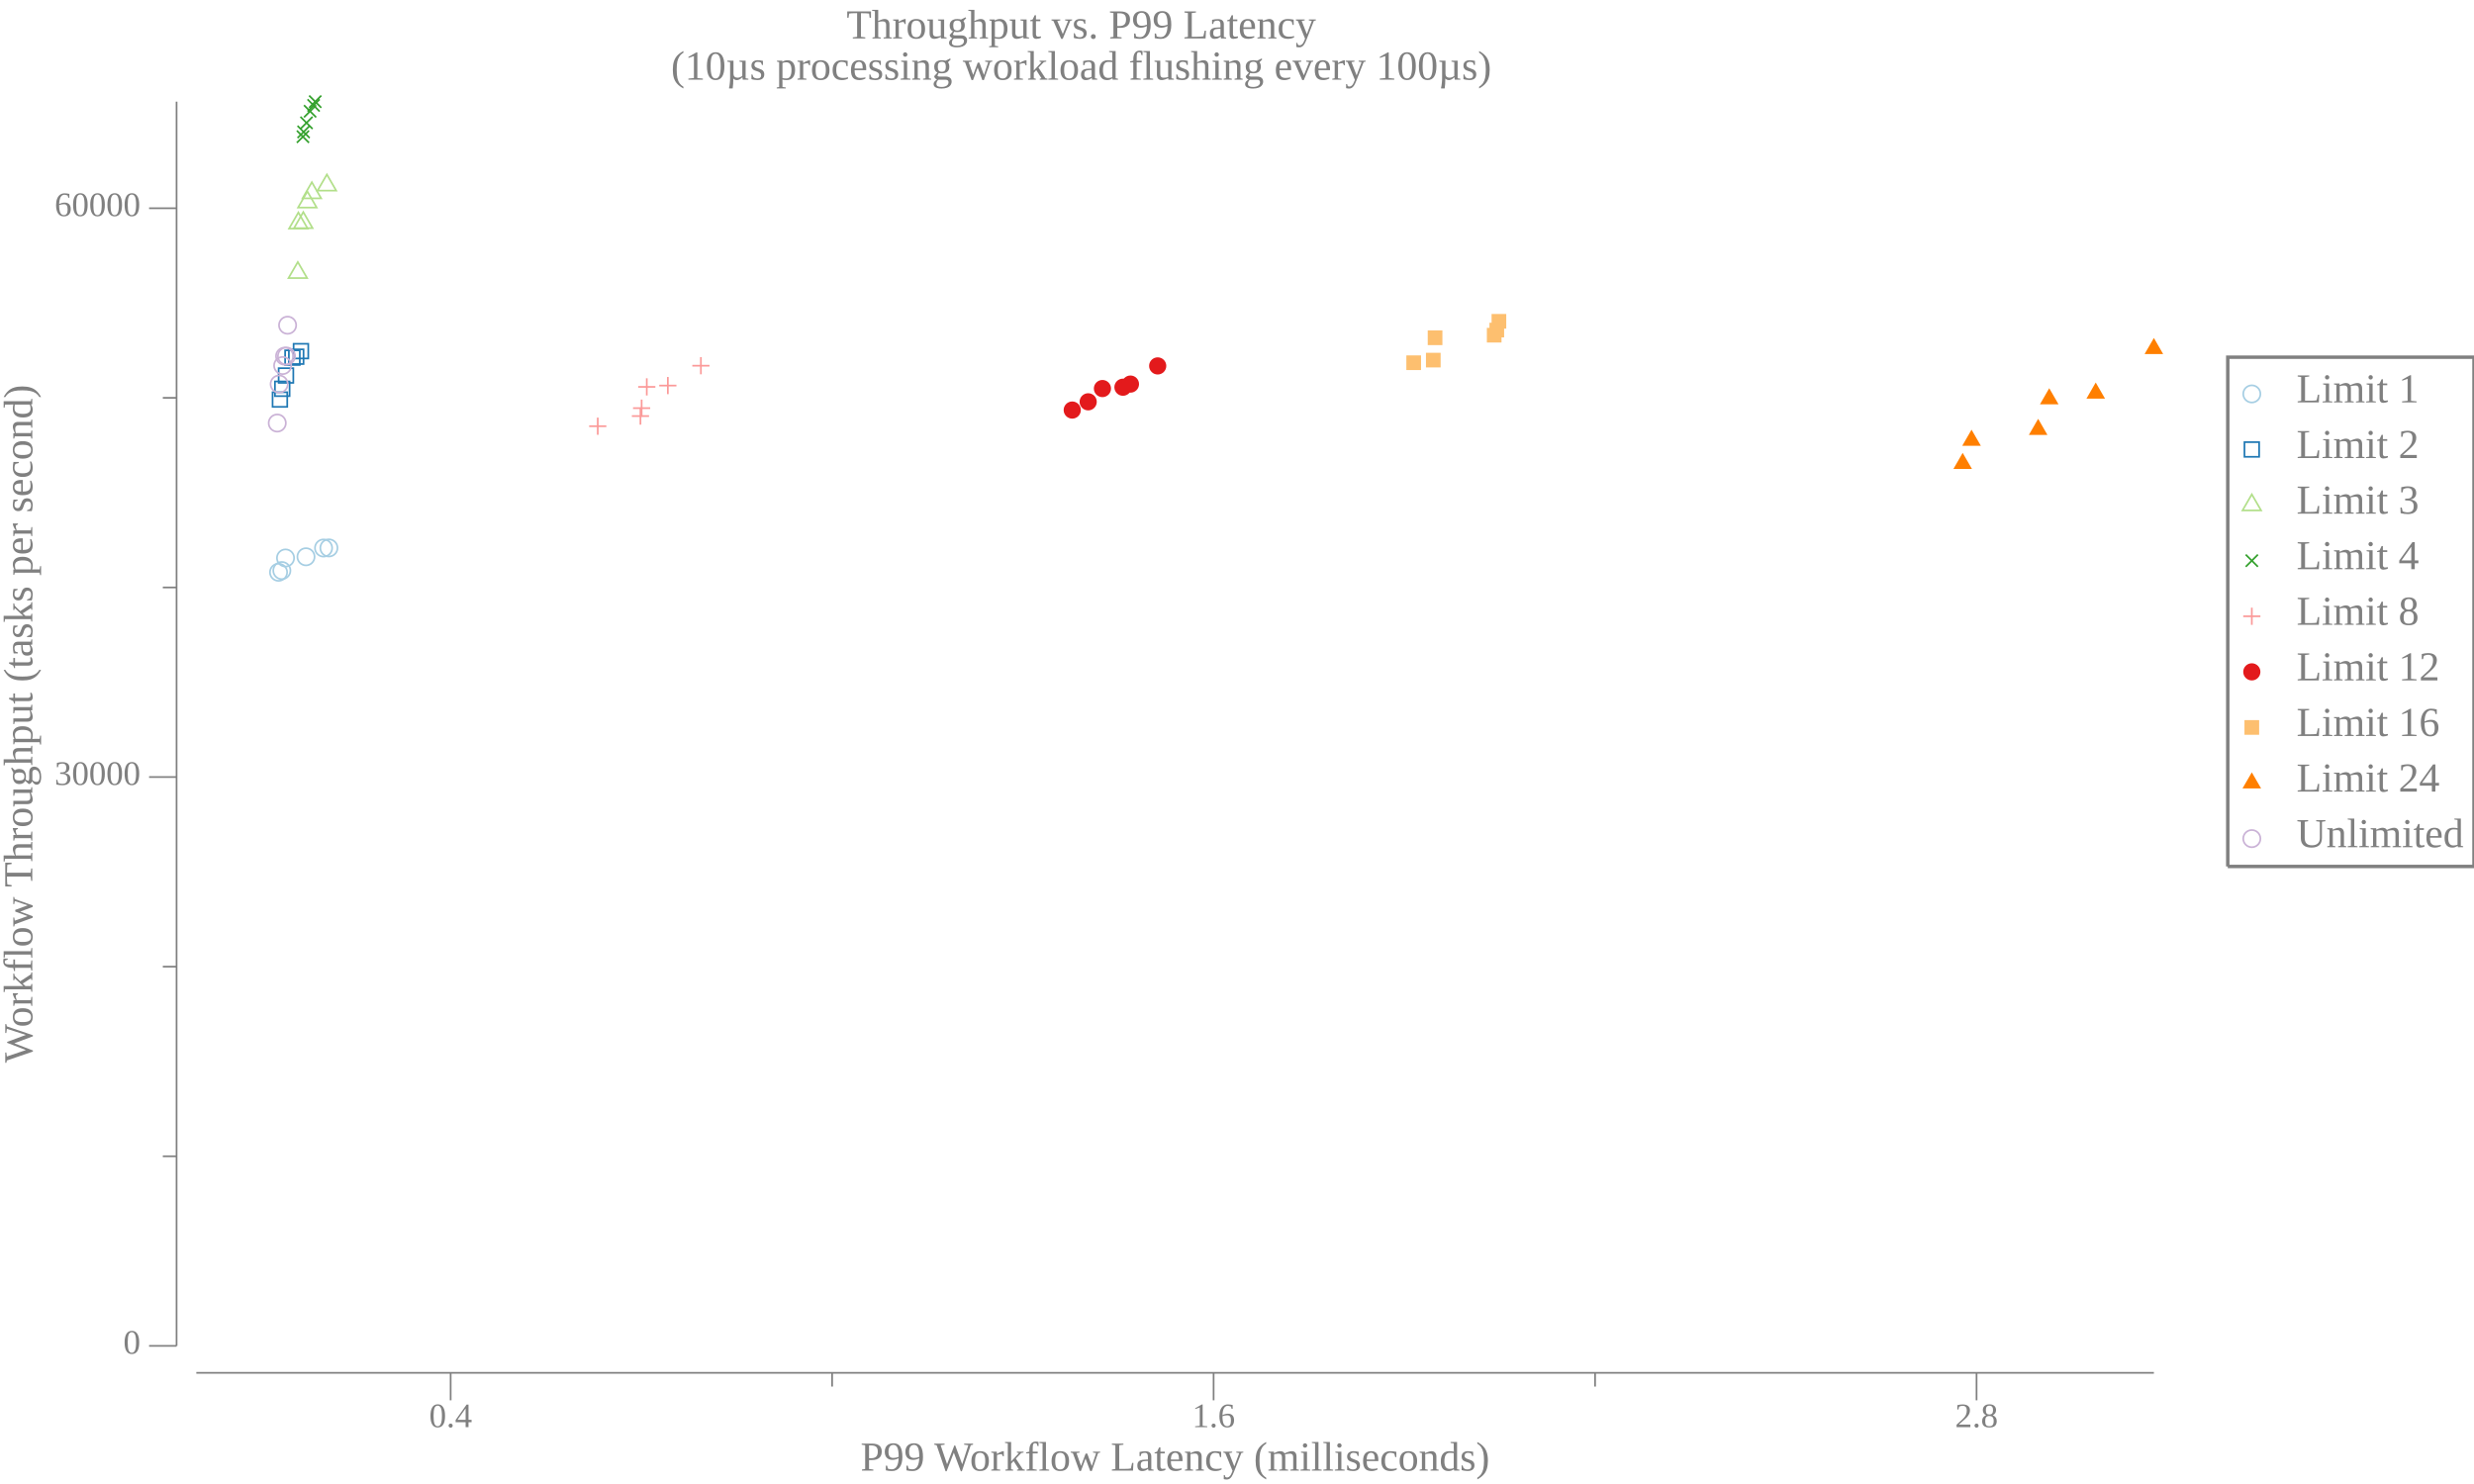
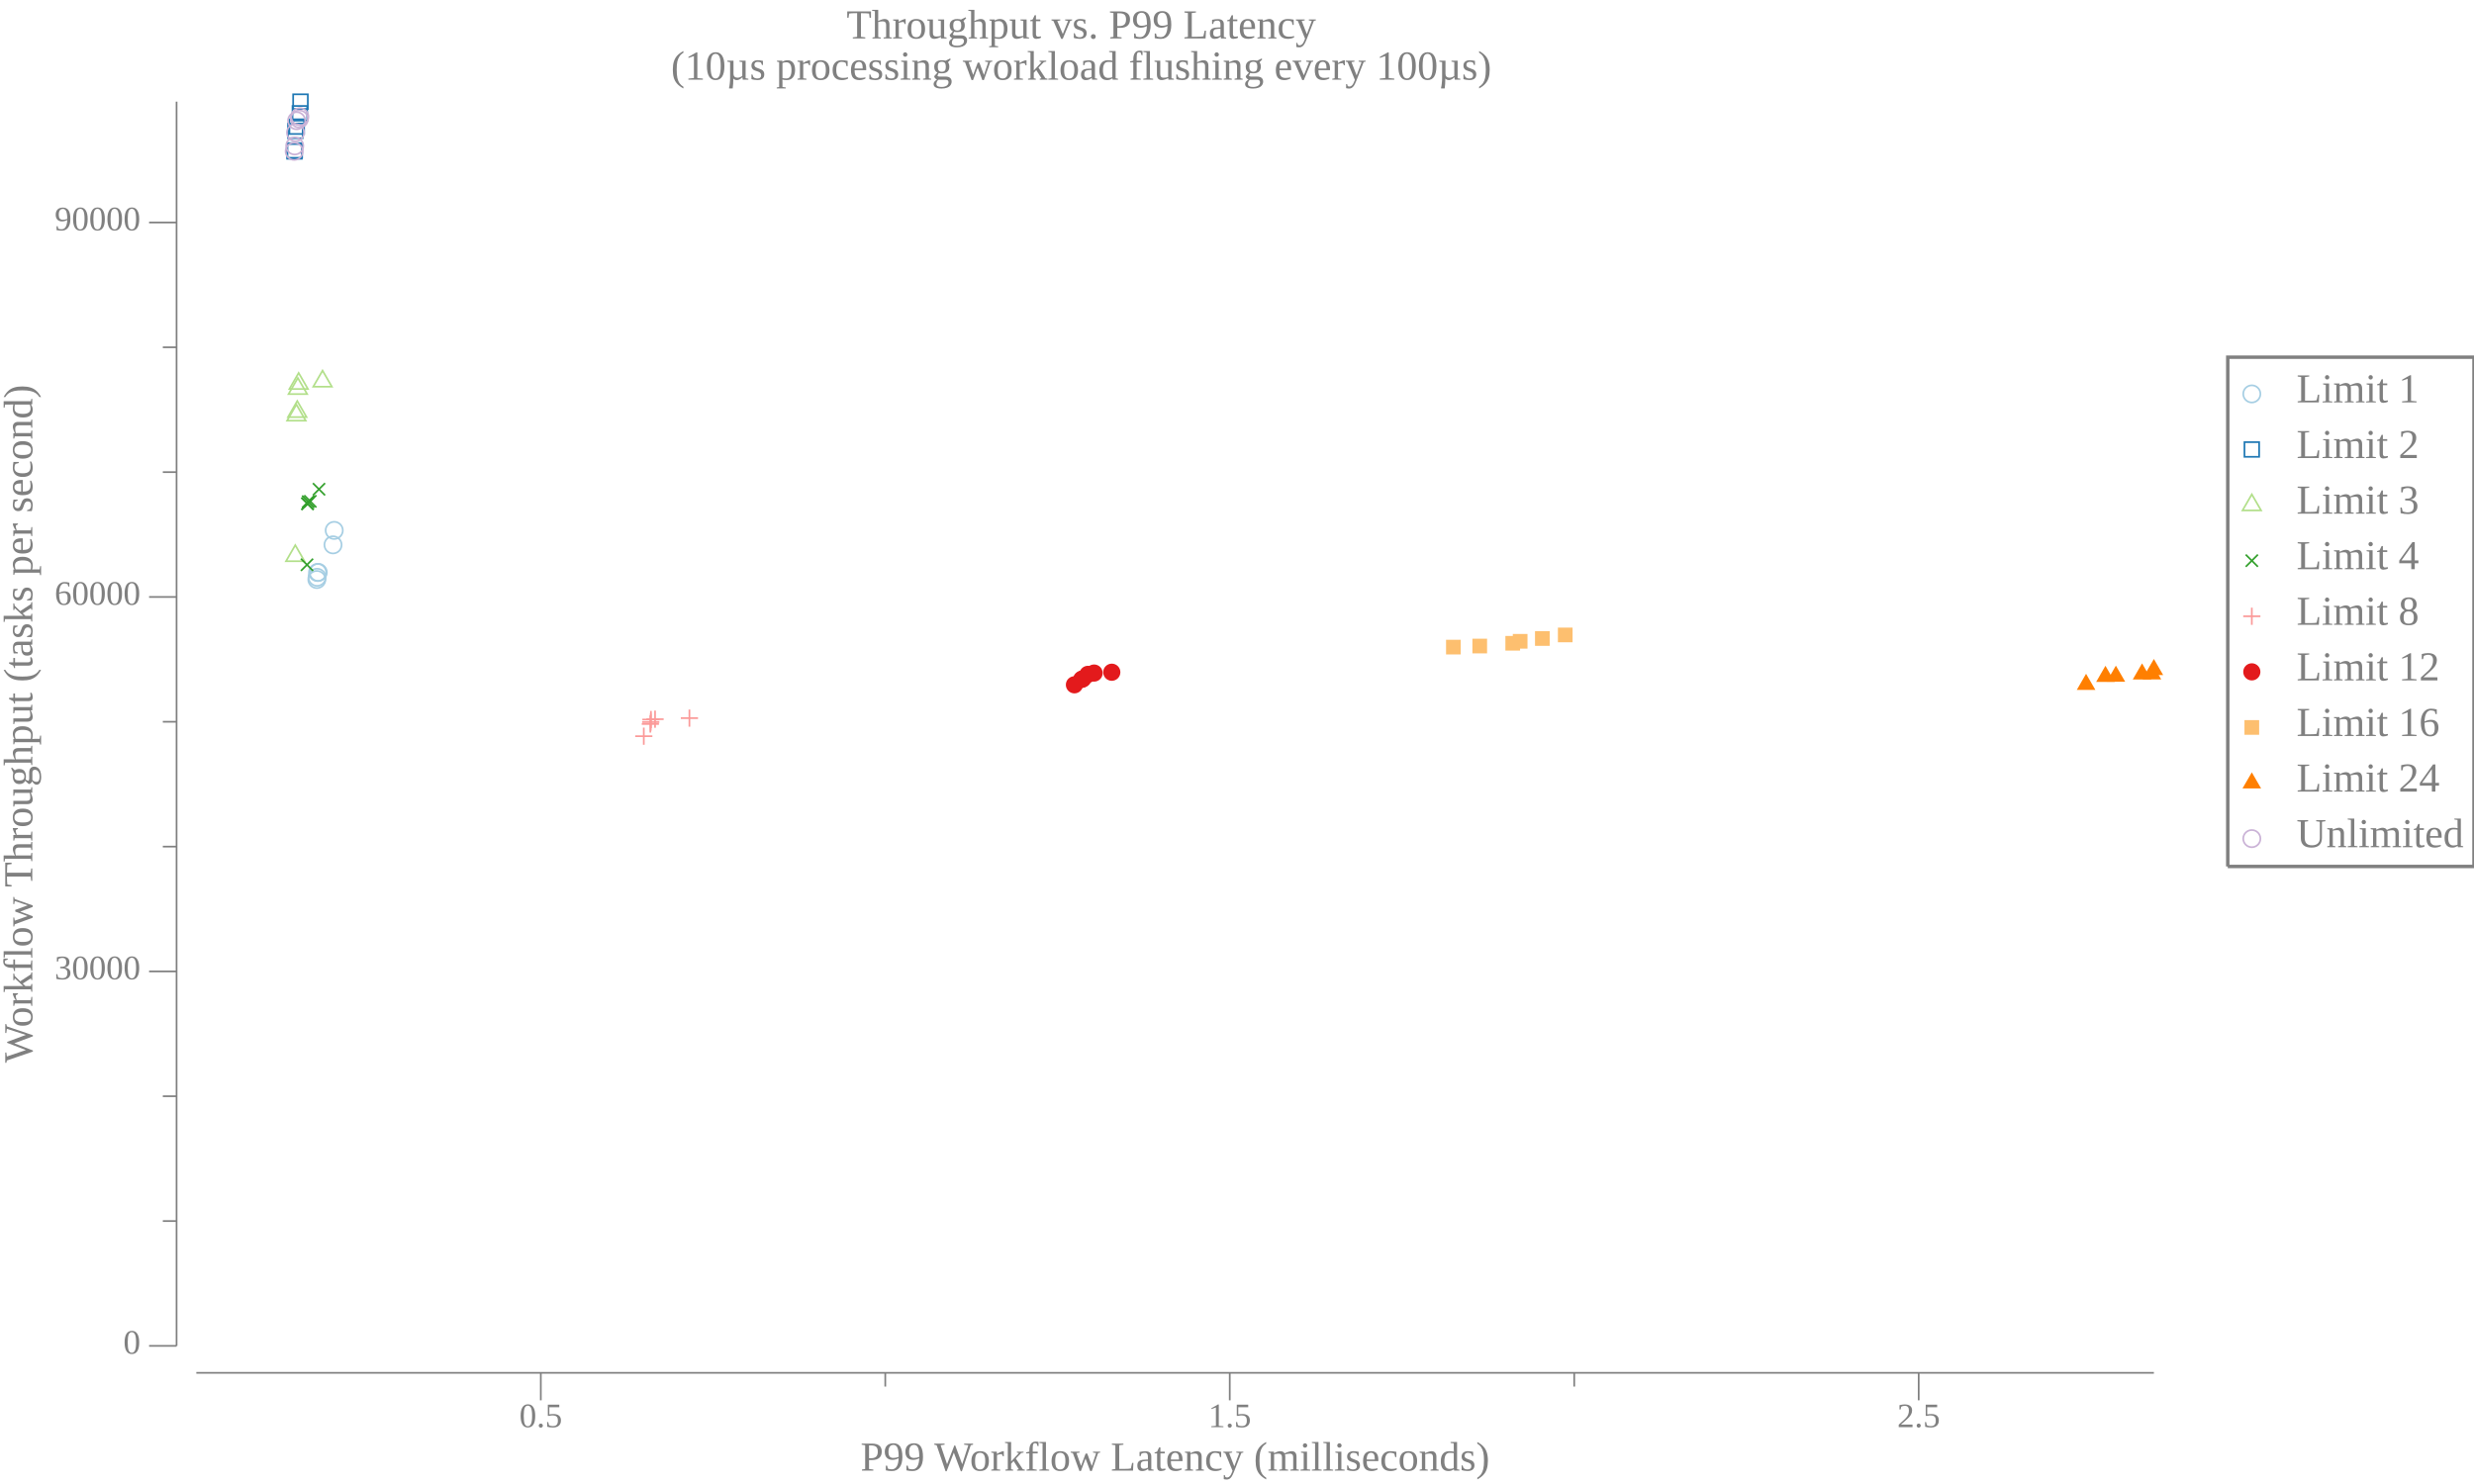
<svg xmlns="http://www.w3.org/2000/svg" width="720pt" height="432pt" viewBox="0 0 720 432">
  <g transform="scale(1, -1) translate(0, -432)">
    <path d="M657.84,317.33A2.5,2.5 0 1 1 652.84,317.33A2.5,2.5 0 1 1 657.84,317.33Z" style="fill:none;stroke:#A6CEE3;stroke-width:0.5" />
    <text x="668.34" y="-314.85" transform="scale(1, -1)" style="font-family:Liberation Serif;font-variant:normal;font-weight:normal;font-style:normal;font-size:12px;fill:#808080">Limit 1</text>
    <path d="M653.2,299.02L657.47,299.02L657.47,303.29L653.2,303.29Z" style="fill:none;stroke:#1F78B4;stroke-width:0.5" />
    <text x="668.34" y="-298.66" transform="scale(1, -1)" style="font-family:Liberation Serif;font-variant:normal;font-weight:normal;font-style:normal;font-size:12px;fill:#808080">Limit 2</text>
    <path d="M655.34,288.09L652.63,283.41L658.04,283.41Z" style="fill:none;stroke:#B2DF8A;stroke-width:0.5" />
    <text x="668.34" y="-282.48" transform="scale(1, -1)" style="font-family:Liberation Serif;font-variant:normal;font-weight:normal;font-style:normal;font-size:12px;fill:#808080">Limit 3</text>
    <path d="M653.57,267.02L657.11,270.55" style="fill:none;stroke:#33A02C;stroke-width:0.5" />
    <path d="M653.57,270.55L657.11,267.02" style="fill:none;stroke:#33A02C;stroke-width:0.5" />
    <text x="668.34" y="-266.3" transform="scale(1, -1)" style="font-family:Liberation Serif;font-variant:normal;font-weight:normal;font-style:normal;font-size:12px;fill:#808080">Limit 4</text>
    <path d="M655.34,255.1L655.34,250.1" style="fill:none;stroke:#FB9A99;stroke-width:0.5" />
    <path d="M652.84,252.6L657.84,252.6" style="fill:none;stroke:#FB9A99;stroke-width:0.5" />
    <text x="668.34" y="-250.11" transform="scale(1, -1)" style="font-family:Liberation Serif;font-variant:normal;font-weight:normal;font-style:normal;font-size:12px;fill:#808080">Limit 8</text>
    <path d="M657.84,236.42A2.5,2.5 0 1 1 652.84,236.42A2.5,2.5 0 1 1 657.84,236.42Z" style="fill:#E31A1C" />
    <text x="668.34" y="-233.93" transform="scale(1, -1)" style="font-family:Liberation Serif;font-variant:normal;font-weight:normal;font-style:normal;font-size:12px;fill:#808080">Limit 12</text>
    <path d="M653.2,218.1L657.47,218.1L657.47,222.37L653.2,222.37Z" style="fill:#FDBF6F" />
    <text x="668.34" y="-217.75" transform="scale(1, -1)" style="font-family:Liberation Serif;font-variant:normal;font-weight:normal;font-style:normal;font-size:12px;fill:#808080">Limit 16</text>
    <path d="M655.34,207.17L652.63,202.49L658.04,202.49Z" style="fill:#FF7F00" />
    <text x="668.34" y="-201.56" transform="scale(1, -1)" style="font-family:Liberation Serif;font-variant:normal;font-weight:normal;font-style:normal;font-size:12px;fill:#808080">Limit 24</text>
    <path d="M657.84,187.87A2.5,2.5 0 1 1 652.84,187.87A2.5,2.5 0 1 1 657.84,187.87Z" style="fill:none;stroke:#CAB2D6;stroke-width:0.5" />
    <text x="668.34" y="-185.38" transform="scale(1, -1)" style="font-family:Liberation Serif;font-variant:normal;font-weight:normal;font-style:normal;font-size:12px;fill:#808080">Unlimited</text>
    <path d="M648.34,179.77L648.34,328.02L720,328.02L720,179.77L648.34,179.77" style="fill:none;stroke:#808080" />
    <path d="M0,0L629.34,0L629.34,432L0,432Z" style="fill:#-8000000000000000-8000000000000000-8000000000000000;fill-opacity:0" />
    <text x="246.35" y="-420.81" transform="scale(1, -1)" style="font-family:Liberation Serif;font-variant:normal;font-weight:normal;font-style:normal;font-size:12px;fill:#808080">Throughput vs. P99 Latency</text>
    <text x="195.28" y="-408.81" transform="scale(1, -1)" style="font-family:Liberation Serif;font-variant:normal;font-weight:normal;font-style:normal;font-size:12px;fill:#808080">(10µs processing workload flushing every 100µs)</text>
    <text x="250.43" y="-3.902" transform="scale(1, -1)" style="font-family:Liberation Serif;font-variant:normal;font-weight:normal;font-style:normal;font-size:12px;fill:#808080">P99 Workflow Latency (milliseconds)</text>
-     <text x="124.9" y="-16.541" transform="scale(1, -1)" style="font-family:Liberation Serif;font-variant:normal;font-weight:normal;font-style:normal;font-size:10px;fill:#808080">0.4</text>
-     <text x="346.94" y="-16.541" transform="scale(1, -1)" style="font-family:Liberation Serif;font-variant:normal;font-weight:normal;font-style:normal;font-size:10px;fill:#808080">1.6</text>
-     <text x="568.98" y="-16.541" transform="scale(1, -1)" style="font-family:Liberation Serif;font-variant:normal;font-weight:normal;font-style:normal;font-size:10px;fill:#808080">2.8</text>
-     <path d="M131.15,24.363L131.15,32.363" style="fill:none;stroke:#808080;stroke-width:0.5" />
-     <path d="M353.19,24.363L353.19,32.363" style="fill:none;stroke:#808080;stroke-width:0.5" />
-     <path d="M575.23,24.363L575.23,32.363" style="fill:none;stroke:#808080;stroke-width:0.5" />
-     <path d="M242.17,28.363L242.17,32.363" style="fill:none;stroke:#808080;stroke-width:0.5" />
-     <path d="M464.21,28.363L464.21,32.363" style="fill:none;stroke:#808080;stroke-width:0.5" />
+     <text x="151.14" y="-16.541" transform="scale(1, -1)" style="font-family:Liberation Serif;font-variant:normal;font-weight:normal;font-style:normal;font-size:10px;fill:#808080">0.5</text>
+     <text x="351.64" y="-16.541" transform="scale(1, -1)" style="font-family:Liberation Serif;font-variant:normal;font-weight:normal;font-style:normal;font-size:10px;fill:#808080">1.5</text>
+     <text x="552.14" y="-16.541" transform="scale(1, -1)" style="font-family:Liberation Serif;font-variant:normal;font-weight:normal;font-style:normal;font-size:10px;fill:#808080">2.5</text>
+     <path d="M157.39,24.363L157.39,32.363" style="fill:none;stroke:#808080;stroke-width:0.5" />
+     <path d="M357.89,24.363L357.89,32.363" style="fill:none;stroke:#808080;stroke-width:0.5" />
+     <path d="M558.39,24.363L558.39,32.363" style="fill:none;stroke:#808080;stroke-width:0.5" />
+     <path d="M257.64,28.363L257.64,32.363" style="fill:none;stroke:#808080;stroke-width:0.5" />
+     <path d="M458.14,28.363L458.14,32.363" style="fill:none;stroke:#808080;stroke-width:0.5" />
    <path d="M57.135,32.363L626.84,32.363" style="fill:none;stroke:#808080;stroke-width:0.5" />
    <g transform="rotate(90)">
      <text x="122.59" y="9.387" transform="scale(1, -1)" style="font-family:Liberation Serif;font-variant:normal;font-weight:normal;font-style:normal;font-size:12px;fill:#808080">Workflow Throughput (tasks per second)</text>
    </g>
    <text x="35.885" y="-37.924" transform="scale(1, -1)" style="font-family:Liberation Serif;font-variant:normal;font-weight:normal;font-style:normal;font-size:10px;fill:#808080">0</text>
-     <text x="15.885" y="-203.51" transform="scale(1, -1)" style="font-family:Liberation Serif;font-variant:normal;font-weight:normal;font-style:normal;font-size:10px;fill:#808080">30000</text>
-     <text x="15.885" y="-369.1" transform="scale(1, -1)" style="font-family:Liberation Serif;font-variant:normal;font-weight:normal;font-style:normal;font-size:10px;fill:#808080">60000</text>
+     <text x="15.885" y="-146.93" transform="scale(1, -1)" style="font-family:Liberation Serif;font-variant:normal;font-weight:normal;font-style:normal;font-size:10px;fill:#808080">30000</text>
+     <text x="15.885" y="-255.94" transform="scale(1, -1)" style="font-family:Liberation Serif;font-variant:normal;font-weight:normal;font-style:normal;font-size:10px;fill:#808080">60000</text>
+     <text x="15.885" y="-364.95" transform="scale(1, -1)" style="font-family:Liberation Serif;font-variant:normal;font-weight:normal;font-style:normal;font-size:10px;fill:#808080">90000</text>
    <path d="M43.385,40.209L51.385,40.209" style="fill:none;stroke:#808080;stroke-width:0.5" />
-     <path d="M43.385,205.8L51.385,205.8" style="fill:none;stroke:#808080;stroke-width:0.5" />
-     <path d="M43.385,371.38L51.385,371.38" style="fill:none;stroke:#808080;stroke-width:0.5" />
-     <path d="M47.385,95.404L51.385,95.404" style="fill:none;stroke:#808080;stroke-width:0.5" />
-     <path d="M47.385,150.6L51.385,150.6" style="fill:none;stroke:#808080;stroke-width:0.5" />
-     <path d="M47.385,260.99L51.385,260.99" style="fill:none;stroke:#808080;stroke-width:0.5" />
-     <path d="M47.385,316.19L51.385,316.19" style="fill:none;stroke:#808080;stroke-width:0.5" />
+     <path d="M43.385,149.22L51.385,149.22" style="fill:none;stroke:#808080;stroke-width:0.5" />
+     <path d="M43.385,258.22L51.385,258.22" style="fill:none;stroke:#808080;stroke-width:0.5" />
+     <path d="M43.385,367.23L51.385,367.23" style="fill:none;stroke:#808080;stroke-width:0.5" />
+     <path d="M47.385,76.545L51.385,76.545" style="fill:none;stroke:#808080;stroke-width:0.5" />
+     <path d="M47.385,112.88L51.385,112.88" style="fill:none;stroke:#808080;stroke-width:0.5" />
+     <path d="M47.385,185.55L51.385,185.55" style="fill:none;stroke:#808080;stroke-width:0.5" />
+     <path d="M47.385,221.89L51.385,221.89" style="fill:none;stroke:#808080;stroke-width:0.5" />
+     <path d="M47.385,294.56L51.385,294.56" style="fill:none;stroke:#808080;stroke-width:0.5" />
+     <path d="M47.385,330.9L51.385,330.9" style="fill:none;stroke:#808080;stroke-width:0.5" />
    <path d="M51.385,40.209L51.385,402.41" style="fill:none;stroke:#808080;stroke-width:0.5" />
-     <path d="M83.564,265.41A2.5,2.5 0 1 1 78.564,265.41A2.5,2.5 0 1 1 83.564,265.41Z" style="fill:none;stroke:#A6CEE3;stroke-width:0.5" />
-     <path d="M84.525,265.91A2.5,2.5 0 1 1 79.525,265.91A2.5,2.5 0 1 1 84.525,265.91Z" style="fill:none;stroke:#A6CEE3;stroke-width:0.5" />
-     <path d="M85.596,269.57A2.5,2.5 0 1 1 80.596,269.57A2.5,2.5 0 1 1 85.596,269.57Z" style="fill:none;stroke:#A6CEE3;stroke-width:0.5" />
-     <path d="M91.55,269.92A2.5,2.5 0 1 1 86.55,269.92A2.5,2.5 0 1 1 91.55,269.92Z" style="fill:none;stroke:#A6CEE3;stroke-width:0.5" />
-     <path d="M96.664,272.47A2.5,2.5 0 1 1 91.664,272.47A2.5,2.5 0 1 1 96.664,272.47Z" style="fill:none;stroke:#A6CEE3;stroke-width:0.5" />
-     <path d="M98.223,272.5A2.5,2.5 0 1 1 93.223,272.5A2.5,2.5 0 1 1 98.223,272.5Z" style="fill:none;stroke:#A6CEE3;stroke-width:0.5" />
-     <path d="M79.327,313.56L83.595,313.56L83.595,317.82L79.327,317.82Z" style="fill:none;stroke:#1F78B4;stroke-width:0.5" />
-     <path d="M80.012,316.69L84.28,316.69L84.28,320.96L80.012,320.96Z" style="fill:none;stroke:#1F78B4;stroke-width:0.5" />
-     <path d="M81.096,320.55L85.364,320.55L85.364,324.82L81.096,324.82Z" style="fill:none;stroke:#1F78B4;stroke-width:0.5" />
-     <path d="M82.979,325.75L87.247,325.75L87.247,330.02L82.979,330.02Z" style="fill:none;stroke:#1F78B4;stroke-width:0.5" />
-     <path d="M84.071,326.03L88.339,326.03L88.339,330.3L84.071,330.3Z" style="fill:none;stroke:#1F78B4;stroke-width:0.5" />
-     <path d="M85.448,327.65L89.716,327.65L89.716,331.92L85.448,331.92Z" style="fill:none;stroke:#1F78B4;stroke-width:0.5" />
-     <path d="M86.671,355.73L83.964,351.05L89.377,351.05Z" style="fill:none;stroke:#B2DF8A;stroke-width:0.5" />
-     <path d="M86.835,370.15L84.129,365.46L89.541,365.46Z" style="fill:none;stroke:#B2DF8A;stroke-width:0.5" />
-     <path d="M88.267,370.27L85.561,365.58L90.973,365.58Z" style="fill:none;stroke:#B2DF8A;stroke-width:0.5" />
-     <path d="M89.453,376.27L86.747,371.58L92.159,371.58Z" style="fill:none;stroke:#B2DF8A;stroke-width:0.5" />
-     <path d="M90.757,378.96L88.05,374.27L93.463,374.27Z" style="fill:none;stroke:#B2DF8A;stroke-width:0.5" />
-     <path d="M95.131,381.21L92.425,376.52L97.838,376.52Z" style="fill:none;stroke:#B2DF8A;stroke-width:0.5" />
-     <path d="M86.392,390.44L89.927,393.97" style="fill:none;stroke:#33A02C;stroke-width:0.5" />
-     <path d="M86.392,393.97L89.927,390.44" style="fill:none;stroke:#33A02C;stroke-width:0.5" />
-     <path d="M86.588,391.83L90.123,395.37" style="fill:none;stroke:#33A02C;stroke-width:0.5" />
-     <path d="M86.588,395.37L90.123,391.83" style="fill:none;stroke:#33A02C;stroke-width:0.5" />
-     <path d="M87.432,394.48L90.968,398.01" style="fill:none;stroke:#33A02C;stroke-width:0.5" />
-     <path d="M87.432,398.01L90.968,394.48" style="fill:none;stroke:#33A02C;stroke-width:0.5" />
-     <path d="M88.472,397.85L92.008,401.38" style="fill:none;stroke:#33A02C;stroke-width:0.5" />
-     <path d="M88.472,401.38L92.008,397.85" style="fill:none;stroke:#33A02C;stroke-width:0.5" />
-     <path d="M89.496,399.55L93.031,403.09" style="fill:none;stroke:#33A02C;stroke-width:0.5" />
-     <path d="M89.496,403.09L93.031,399.55" style="fill:none;stroke:#33A02C;stroke-width:0.5" />
-     <path d="M89.967,400.64L93.502,404.18" style="fill:none;stroke:#33A02C;stroke-width:0.5" />
-     <path d="M89.967,404.18L93.502,400.64" style="fill:none;stroke:#33A02C;stroke-width:0.5" />
-     <path d="M173.96,310.43L173.96,305.43" style="fill:none;stroke:#FB9A99;stroke-width:0.5" />
-     <path d="M171.46,307.93L176.46,307.93" style="fill:none;stroke:#FB9A99;stroke-width:0.5" />
-     <path d="M186.39,313.38L186.39,308.38" style="fill:none;stroke:#FB9A99;stroke-width:0.5" />
-     <path d="M183.89,310.88L188.89,310.88" style="fill:none;stroke:#FB9A99;stroke-width:0.5" />
-     <path d="M186.73,315.69L186.73,310.69" style="fill:none;stroke:#FB9A99;stroke-width:0.5" />
-     <path d="M184.23,313.19L189.23,313.19" style="fill:none;stroke:#FB9A99;stroke-width:0.5" />
-     <path d="M188.23,321.88L188.23,316.88" style="fill:none;stroke:#FB9A99;stroke-width:0.5" />
-     <path d="M185.73,319.38L190.73,319.38" style="fill:none;stroke:#FB9A99;stroke-width:0.5" />
-     <path d="M194.36,322.26L194.36,317.26" style="fill:none;stroke:#FB9A99;stroke-width:0.5" />
-     <path d="M191.86,319.76L196.86,319.76" style="fill:none;stroke:#FB9A99;stroke-width:0.5" />
-     <path d="M203.98,328.04L203.98,323.04" style="fill:none;stroke:#FB9A99;stroke-width:0.5" />
-     <path d="M201.48,325.54L206.48,325.54" style="fill:none;stroke:#FB9A99;stroke-width:0.5" />
-     <path d="M314.55,312.63A2.5,2.5 0 1 1 309.55,312.63A2.5,2.5 0 1 1 314.55,312.63Z" style="fill:#E31A1C" />
-     <path d="M319.19,315.03A2.5,2.5 0 1 1 314.19,315.03A2.5,2.5 0 1 1 319.19,315.03Z" style="fill:#E31A1C" />
-     <path d="M323.34,318.89A2.5,2.5 0 1 1 318.34,318.89A2.5,2.5 0 1 1 323.34,318.89Z" style="fill:#E31A1C" />
-     <path d="M329.31,319.28A2.5,2.5 0 1 1 324.31,319.28A2.5,2.5 0 1 1 329.31,319.28Z" style="fill:#E31A1C" />
-     <path d="M331.49,320.19A2.5,2.5 0 1 1 326.49,320.19A2.5,2.5 0 1 1 331.49,320.19Z" style="fill:#E31A1C" />
-     <path d="M339.42,325.48A2.5,2.5 0 1 1 334.42,325.48A2.5,2.5 0 1 1 339.42,325.48Z" style="fill:#E31A1C" />
-     <path d="M409.29,324.27L413.56,324.27L413.56,328.54L409.29,328.54Z" style="fill:#FDBF6F" />
-     <path d="M414.99,325.04L419.26,325.04L419.26,329.3L414.99,329.3Z" style="fill:#FDBF6F" />
-     <path d="M415.51,331.54L419.78,331.54L419.78,335.81L415.51,335.81Z" style="fill:#FDBF6F" />
-     <path d="M432.72,332.29L436.98,332.29L436.98,336.56L432.72,336.56Z" style="fill:#FDBF6F" />
-     <path d="M433.47,333.78L437.74,333.78L437.74,338.05L433.47,338.05Z" style="fill:#FDBF6F" />
-     <path d="M434.09,336.33L438.36,336.33L438.36,340.6L434.09,340.6Z" style="fill:#FDBF6F" />
-     <path d="M571.19,300.17L568.49,295.48L573.9,295.48Z" style="fill:#FF7F00" />
-     <path d="M573.77,306.92L571.07,302.23L576.48,302.23Z" style="fill:#FF7F00" />
-     <path d="M593.16,310.08L590.45,305.39L595.86,305.39Z" style="fill:#FF7F00" />
-     <path d="M596.38,318.99L593.68,314.3L599.09,314.3Z" style="fill:#FF7F00" />
-     <path d="M609.91,320.65L607.21,315.96L612.62,315.96Z" style="fill:#FF7F00" />
-     <path d="M626.84,333.62L624.13,328.93L629.54,328.93Z" style="fill:#FF7F00" />
-     <path d="M83.189,308.85A2.5,2.5 0 1 1 78.189,308.85A2.5,2.5 0 1 1 83.189,308.85Z" style="fill:none;stroke:#CAB2D6;stroke-width:0.5" />
-     <path d="M83.742,320.2A2.5,2.5 0 1 1 78.742,320.2A2.5,2.5 0 1 1 83.742,320.2Z" style="fill:none;stroke:#CAB2D6;stroke-width:0.5" />
-     <path d="M84.759,325.59A2.5,2.5 0 1 1 79.759,325.59A2.5,2.5 0 1 1 84.759,325.59Z" style="fill:none;stroke:#CAB2D6;stroke-width:0.5" />
-     <path d="M85.326,328.32A2.5,2.5 0 1 1 80.326,328.32A2.5,2.5 0 1 1 85.326,328.32Z" style="fill:none;stroke:#CAB2D6;stroke-width:0.5" />
-     <path d="M85.883,328.35A2.5,2.5 0 1 1 80.883,328.35A2.5,2.5 0 1 1 85.883,328.35Z" style="fill:none;stroke:#CAB2D6;stroke-width:0.5" />
-     <path d="M86.198,337.33A2.5,2.5 0 1 1 81.198,337.33A2.5,2.5 0 1 1 86.198,337.33Z" style="fill:none;stroke:#CAB2D6;stroke-width:0.5" />
+     <path d="M94.711,263.3A2.5,2.5 0 1 1 89.711,263.3A2.5,2.5 0 1 1 94.711,263.3Z" style="fill:none;stroke:#A6CEE3;stroke-width:0.5" />
+     <path d="M94.782,263.95A2.5,2.5 0 1 1 89.782,263.95A2.5,2.5 0 1 1 94.782,263.95Z" style="fill:none;stroke:#A6CEE3;stroke-width:0.5" />
+     <path d="M94.916,265.34A2.5,2.5 0 1 1 89.916,265.34A2.5,2.5 0 1 1 94.916,265.34Z" style="fill:none;stroke:#A6CEE3;stroke-width:0.5" />
+     <path d="M95.126,265.38A2.5,2.5 0 1 1 90.126,265.38A2.5,2.5 0 1 1 95.126,265.38Z" style="fill:none;stroke:#A6CEE3;stroke-width:0.5" />
+     <path d="M99.415,273.39A2.5,2.5 0 1 1 94.415,273.39A2.5,2.5 0 1 1 99.415,273.39Z" style="fill:none;stroke:#A6CEE3;stroke-width:0.5" />
+     <path d="M99.763,277.6A2.5,2.5 0 1 1 94.763,277.6A2.5,2.5 0 1 1 99.763,277.6Z" style="fill:none;stroke:#A6CEE3;stroke-width:0.5" />
+     <path d="M83.57,385.79L87.838,385.79L87.838,390.06L83.57,390.06Z" style="fill:none;stroke:#1F78B4;stroke-width:0.5" />
+     <path d="M83.655,386.07L87.922,386.07L87.922,390.34L83.655,390.34Z" style="fill:none;stroke:#1F78B4;stroke-width:0.5" />
+     <path d="M83.817,391.77L88.085,391.77L88.085,396.04L83.817,396.04Z" style="fill:none;stroke:#1F78B4;stroke-width:0.5" />
+     <path d="M84.23,393L88.498,393L88.498,397.27L84.23,397.27Z" style="fill:none;stroke:#1F78B4;stroke-width:0.5" />
+     <path d="M85.132,396.88L89.4,396.88L89.4,401.15L85.132,401.15Z" style="fill:none;stroke:#1F78B4;stroke-width:0.5" />
+     <path d="M85.315,400.28L89.583,400.28L89.583,404.55L85.315,404.55Z" style="fill:none;stroke:#1F78B4;stroke-width:0.5" />
+     <path d="M85.931,273.31L83.225,268.62L88.637,268.62Z" style="fill:none;stroke:#B2DF8A;stroke-width:0.5" />
+     <path d="M86.264,314.24L83.558,309.55L88.971,309.55Z" style="fill:none;stroke:#B2DF8A;stroke-width:0.5" />
+     <path d="M86.509,315.27L83.802,310.58L89.215,310.58Z" style="fill:none;stroke:#B2DF8A;stroke-width:0.5" />
+     <path d="M86.681,321.97L83.974,317.28L89.387,317.28Z" style="fill:none;stroke:#B2DF8A;stroke-width:0.5" />
+     <path d="M86.918,323.44L84.211,318.75L89.624,318.75Z" style="fill:none;stroke:#B2DF8A;stroke-width:0.5" />
+     <path d="M93.873,324.12L91.166,319.43L96.579,319.43Z" style="fill:none;stroke:#B2DF8A;stroke-width:0.5" />
+     <path d="M87.574,265.82L91.11,269.36" style="fill:none;stroke:#33A02C;stroke-width:0.5" />
+     <path d="M87.574,269.36L91.11,265.82" style="fill:none;stroke:#33A02C;stroke-width:0.5" />
+     <path d="M87.698,283.56L91.234,287.1" style="fill:none;stroke:#33A02C;stroke-width:0.5" />
+     <path d="M87.698,287.1L91.234,283.56" style="fill:none;stroke:#33A02C;stroke-width:0.5" />
+     <path d="M87.779,283.64L91.314,287.17" style="fill:none;stroke:#33A02C;stroke-width:0.5" />
+     <path d="M87.779,287.17L91.314,283.64" style="fill:none;stroke:#33A02C;stroke-width:0.5" />
+     <path d="M87.932,284.2L91.468,287.73" style="fill:none;stroke:#33A02C;stroke-width:0.5" />
+     <path d="M87.932,287.73L91.468,284.2" style="fill:none;stroke:#33A02C;stroke-width:0.5" />
+     <path d="M88.538,284.29L92.074,287.83" style="fill:none;stroke:#33A02C;stroke-width:0.5" />
+     <path d="M88.538,287.83L92.074,284.29" style="fill:none;stroke:#33A02C;stroke-width:0.5" />
+     <path d="M91.063,287.81L94.599,291.35" style="fill:none;stroke:#33A02C;stroke-width:0.5" />
+     <path d="M91.063,291.35L94.599,287.81" style="fill:none;stroke:#33A02C;stroke-width:0.5" />
+     <path d="M187.36,220.19L187.36,215.19" style="fill:none;stroke:#FB9A99;stroke-width:0.5" />
+     <path d="M184.86,217.69L189.86,217.69" style="fill:none;stroke:#FB9A99;stroke-width:0.5" />
+     <path d="M189.27,223.74L189.27,218.74" style="fill:none;stroke:#FB9A99;stroke-width:0.5" />
+     <path d="M186.77,221.24L191.77,221.24" style="fill:none;stroke:#FB9A99;stroke-width:0.5" />
+     <path d="M189.38,224.29L189.38,219.29" style="fill:none;stroke:#FB9A99;stroke-width:0.5" />
+     <path d="M186.88,221.79L191.88,221.79" style="fill:none;stroke:#FB9A99;stroke-width:0.5" />
+     <path d="M189.44,225.04L189.44,220.04" style="fill:none;stroke:#FB9A99;stroke-width:0.5" />
+     <path d="M186.94,222.54L191.94,222.54" style="fill:none;stroke:#FB9A99;stroke-width:0.5" />
+     <path d="M190.64,225.14L190.64,220.14" style="fill:none;stroke:#FB9A99;stroke-width:0.5" />
+     <path d="M188.14,222.64L193.14,222.64" style="fill:none;stroke:#FB9A99;stroke-width:0.5" />
+     <path d="M200.64,225.45L200.64,220.45" style="fill:none;stroke:#FB9A99;stroke-width:0.5" />
+     <path d="M198.14,222.95L203.14,222.95" style="fill:none;stroke:#FB9A99;stroke-width:0.5" />
+     <path d="M315.19,232.65A2.5,2.5 0 1 1 310.19,232.65A2.5,2.5 0 1 1 315.19,232.65Z" style="fill:#E31A1C" />
+     <path d="M317.28,234.22A2.5,2.5 0 1 1 312.28,234.22A2.5,2.5 0 1 1 317.28,234.22Z" style="fill:#E31A1C" />
+     <path d="M317.67,234.41A2.5,2.5 0 1 1 312.67,234.41A2.5,2.5 0 1 1 317.67,234.41Z" style="fill:#E31A1C" />
+     <path d="M319.12,235.69A2.5,2.5 0 1 1 314.12,235.69A2.5,2.5 0 1 1 319.12,235.69Z" style="fill:#E31A1C" />
+     <path d="M320.91,236.07A2.5,2.5 0 1 1 315.91,236.07A2.5,2.5 0 1 1 320.91,236.07Z" style="fill:#E31A1C" />
+     <path d="M326.06,236.31A2.5,2.5 0 1 1 321.06,236.31A2.5,2.5 0 1 1 326.06,236.31Z" style="fill:#E31A1C" />
+     <path d="M420.84,241.49L425.11,241.49L425.11,245.76L420.84,245.76Z" style="fill:#FDBF6F" />
+     <path d="M428.51,241.8L432.78,241.8L432.78,246.07L428.51,246.07Z" style="fill:#FDBF6F" />
+     <path d="M438.11,242.61L442.38,242.61L442.38,246.87L438.11,246.87Z" style="fill:#FDBF6F" />
+     <path d="M440.27,243.18L444.54,243.18L444.54,247.45L440.27,247.45Z" style="fill:#FDBF6F" />
+     <path d="M446.73,243.99L451,243.99L451,248.26L446.73,248.26Z" style="fill:#FDBF6F" />
+     <path d="M453.39,245.03L457.66,245.03L457.66,249.3L453.39,249.3Z" style="fill:#FDBF6F" />
+     <path d="M607.1,235.86L604.4,231.17L609.81,231.17Z" style="fill:#FF7F00" />
+     <path d="M612.74,238.19L610.04,233.5L615.45,233.5Z" style="fill:#FF7F00" />
+     <path d="M615.78,238.23L613.08,233.54L618.49,233.54Z" style="fill:#FF7F00" />
+     <path d="M623.4,238.89L620.69,234.2L626.11,234.2Z" style="fill:#FF7F00" />
+     <path d="M626.27,238.92L623.56,234.23L628.97,234.23Z" style="fill:#FF7F00" />
+     <path d="M626.84,240.17L624.13,235.49L629.54,235.49Z" style="fill:#FF7F00" />
+     <path d="M88.117,387.95A2.5,2.5 0 1 1 83.117,387.95A2.5,2.5 0 1 1 88.117,387.95Z" style="fill:none;stroke:#CAB2D6;stroke-width:0.5" />
+     <path d="M88.272,389.52A2.5,2.5 0 1 1 83.272,389.52A2.5,2.5 0 1 1 88.272,389.52Z" style="fill:none;stroke:#CAB2D6;stroke-width:0.5" />
+     <path d="M88.499,393.4A2.5,2.5 0 1 1 83.499,393.4A2.5,2.5 0 1 1 88.499,393.4Z" style="fill:none;stroke:#CAB2D6;stroke-width:0.5" />
+     <path d="M88.82,396.86A2.5,2.5 0 1 1 83.82,396.86A2.5,2.5 0 1 1 88.82,396.86Z" style="fill:none;stroke:#CAB2D6;stroke-width:0.5" />
+     <path d="M89.618,397.35A2.5,2.5 0 1 1 84.618,397.35A2.5,2.5 0 1 1 89.618,397.35Z" style="fill:none;stroke:#CAB2D6;stroke-width:0.5" />
+     <path d="M89.763,398.03A2.5,2.5 0 1 1 84.763,398.03A2.5,2.5 0 1 1 89.763,398.03Z" style="fill:none;stroke:#CAB2D6;stroke-width:0.5" />
  </g>
</svg>
